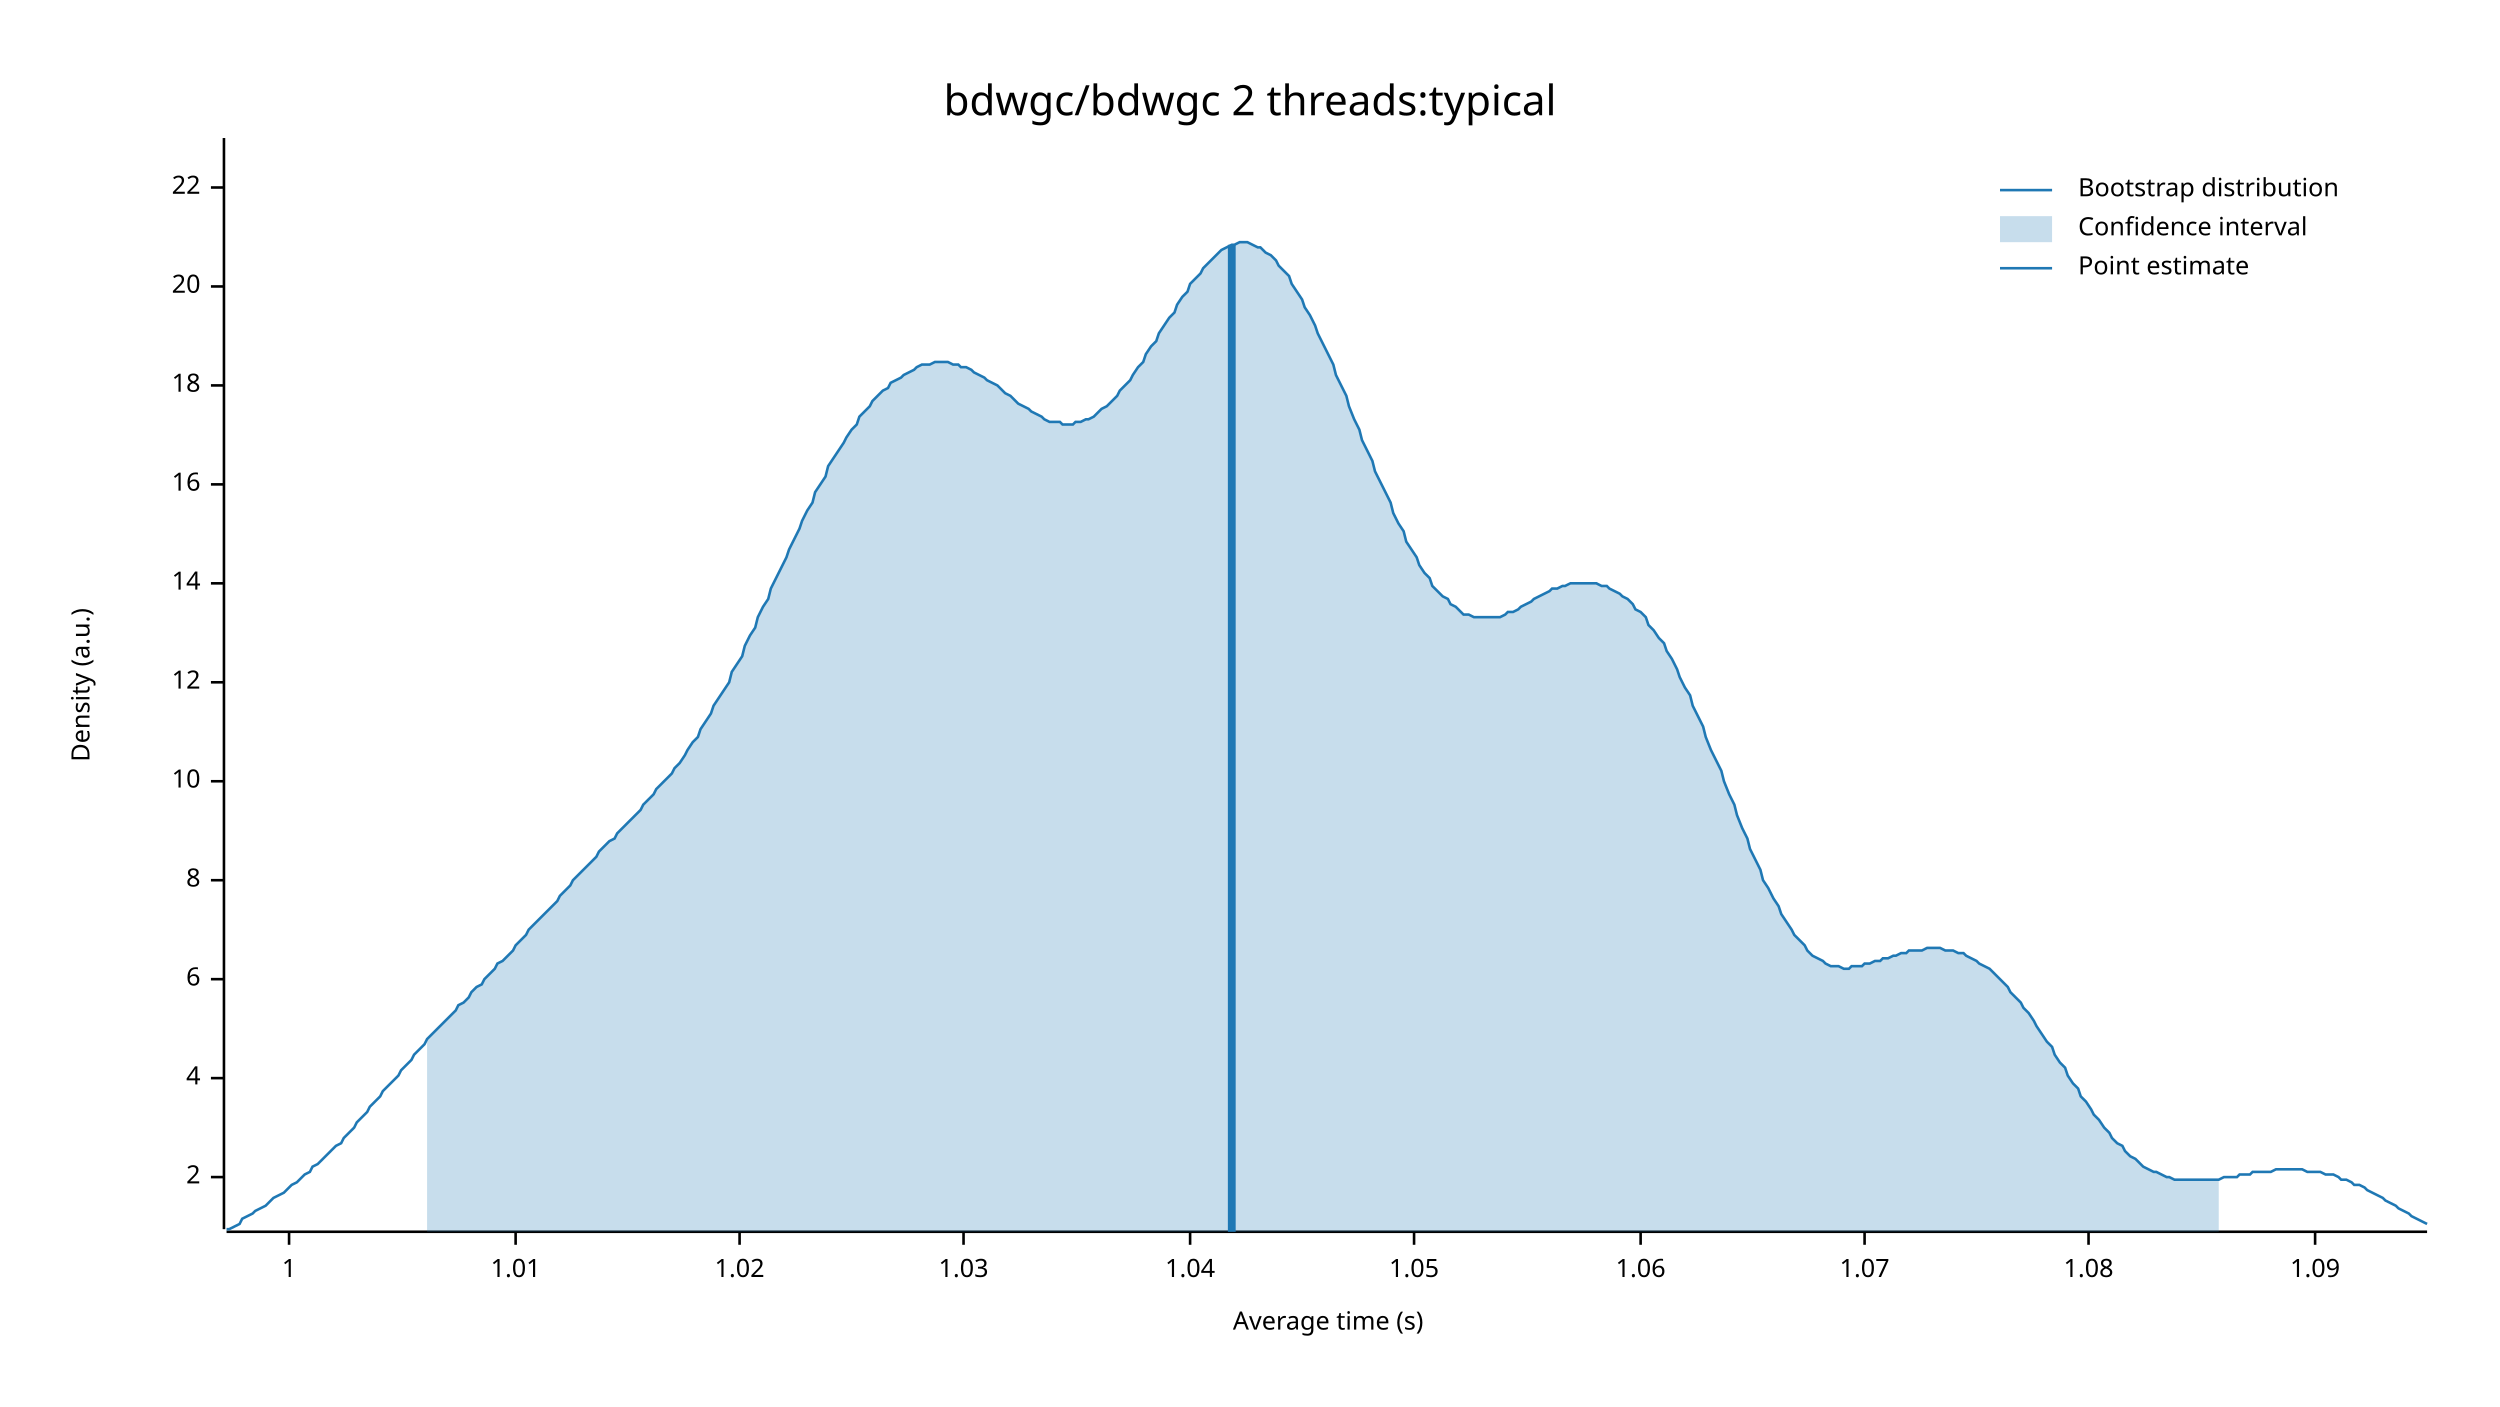
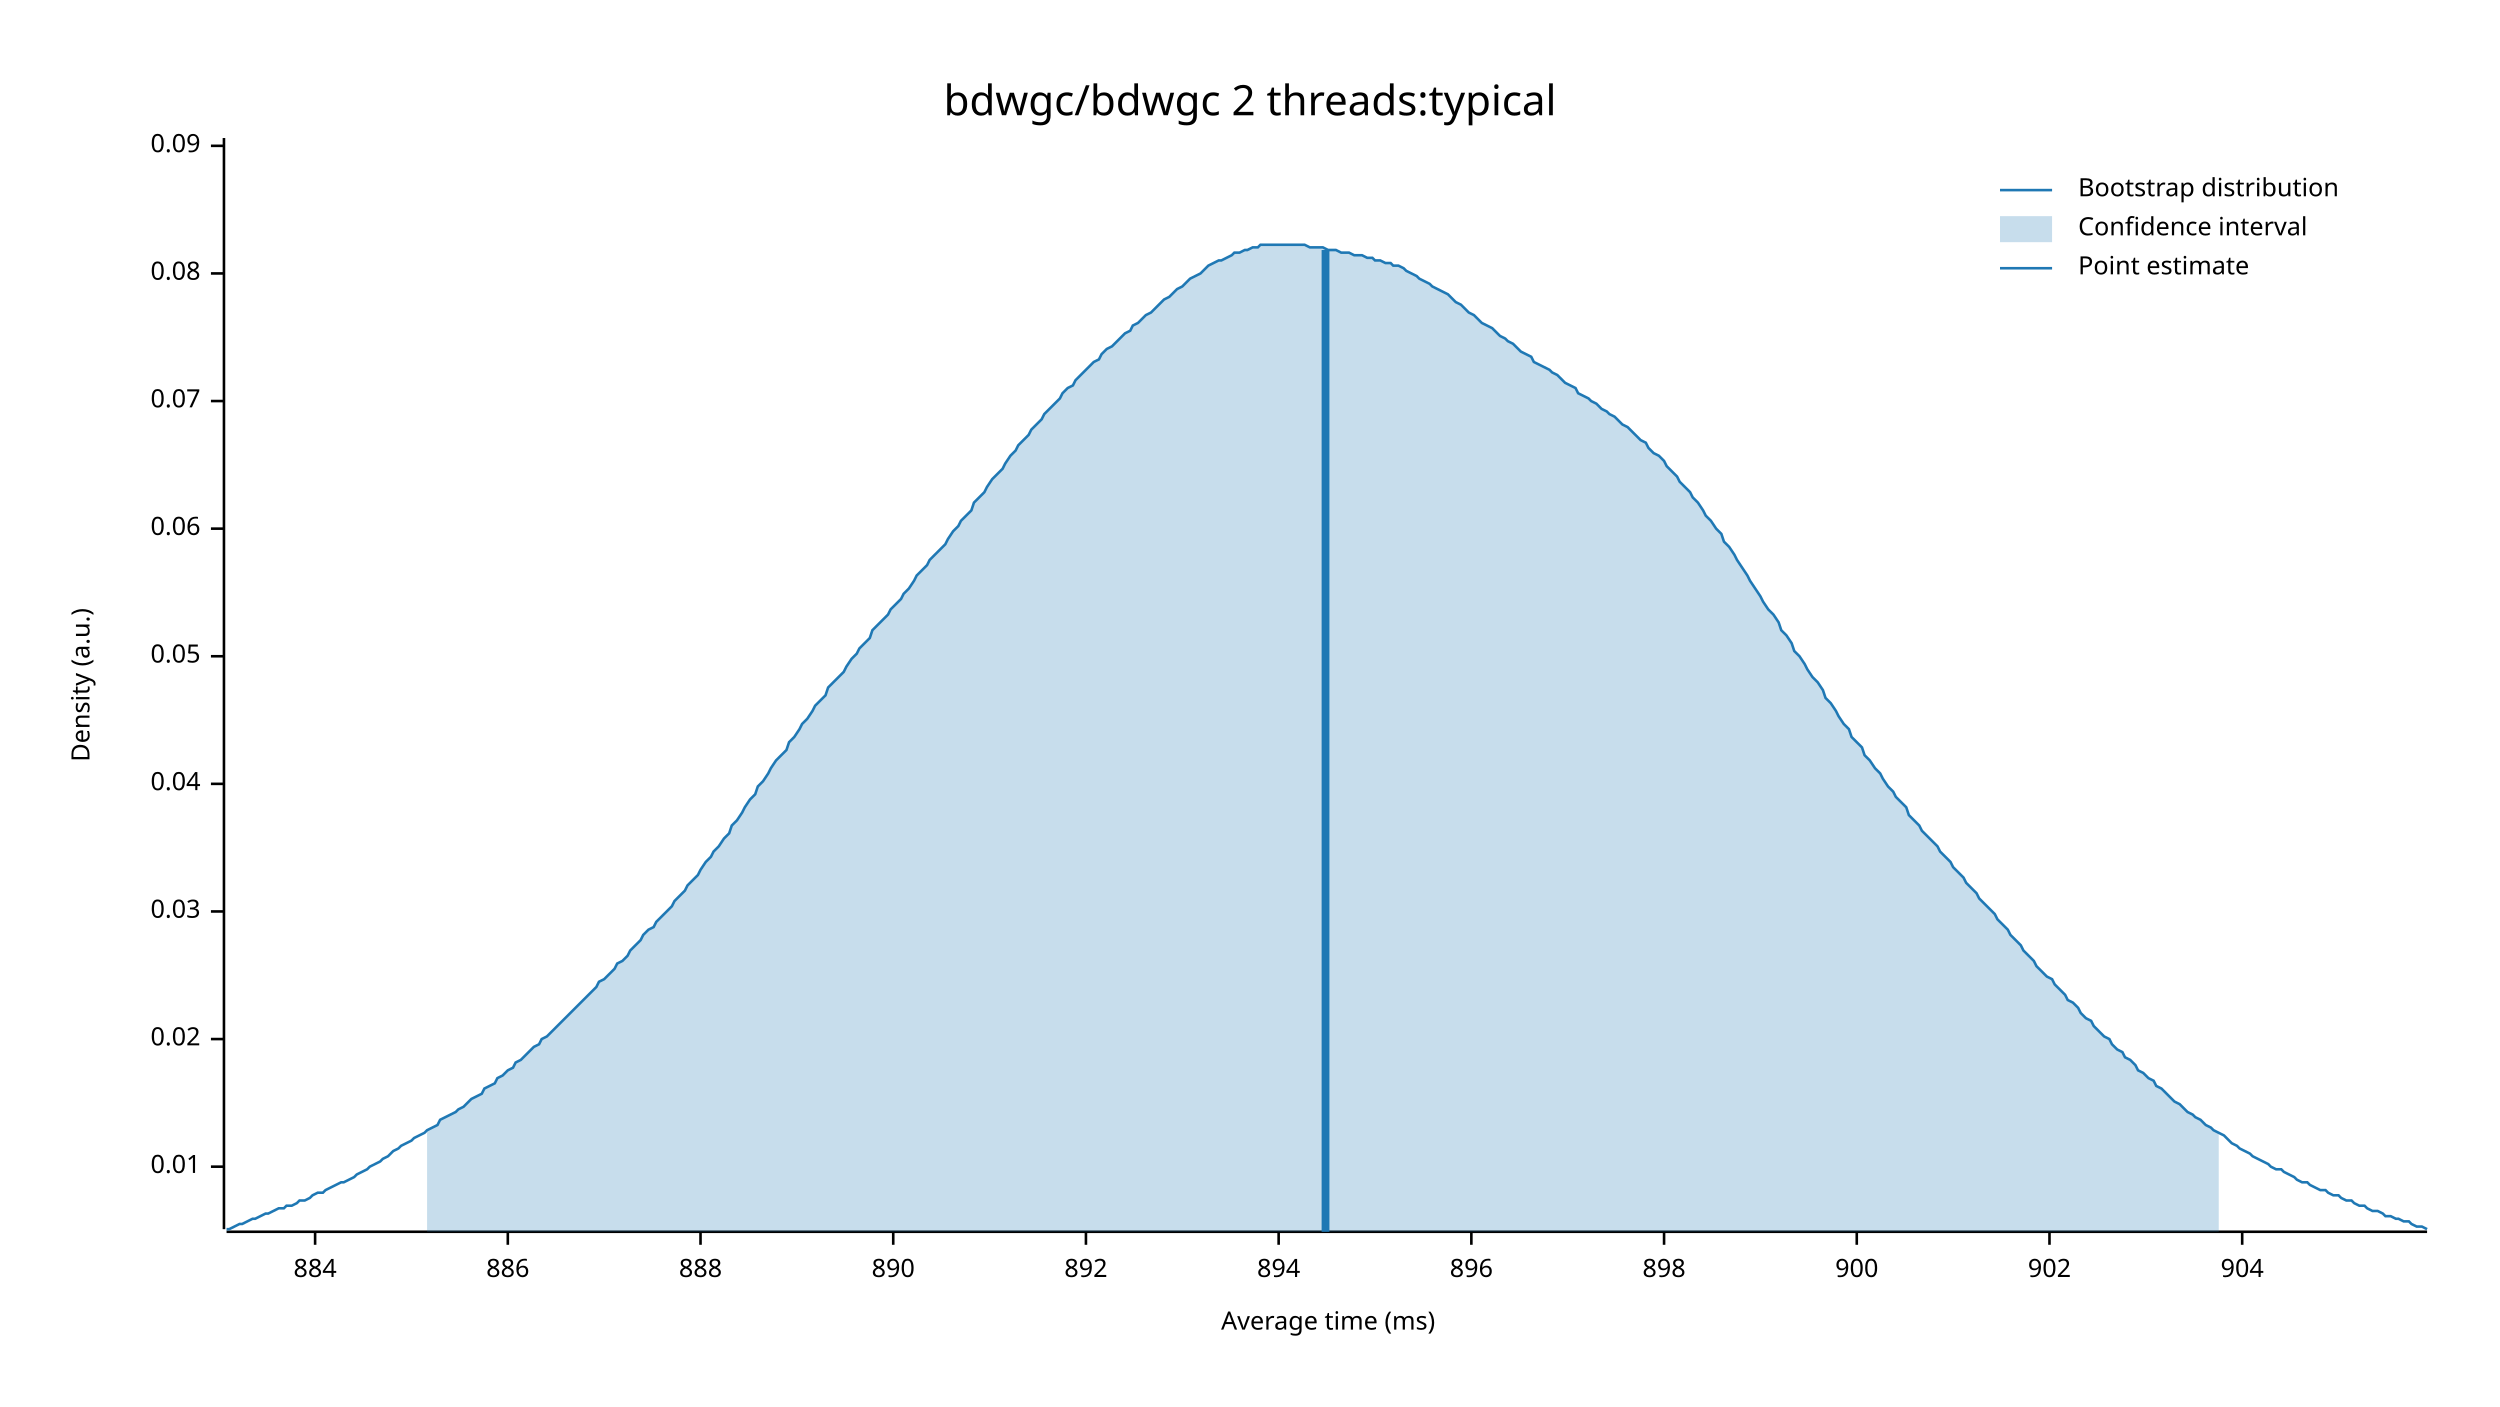
<svg xmlns="http://www.w3.org/2000/svg" width="960" height="540" viewBox="0 0 960 540">
  <text x="480" y="32" dy="0.76em" text-anchor="middle" font-family="sans-serif" font-size="16.129" opacity="1" fill="#000000">
bdwgc/bdwgc 2 threads:typical
</text>
  <text x="27" y="263" dy="0.76em" text-anchor="middle" font-family="sans-serif" font-size="9.677" opacity="1" fill="#000000" transform="rotate(270, 27, 263)">
Density (a.u.)
</text>
  <text x="510" y="513" dy="-0.5ex" text-anchor="middle" font-family="sans-serif" font-size="9.677" opacity="1" fill="#000000">
- Average time (s)
+ Average time (ms)
</text>
  <polyline fill="none" opacity="1" stroke="#000000" stroke-width="1" points="86,53 86,472 " />
-   <text x="77" y="452" dy="0.5ex" text-anchor="end" font-family="sans-serif" font-size="9.677" opacity="1" fill="#000000">
- 2
+   <text x="77" y="448" dy="0.5ex" text-anchor="end" font-family="sans-serif" font-size="9.677" opacity="1" fill="#000000">
+ 0.01
</text>
-   <polyline fill="none" opacity="1" stroke="#000000" stroke-width="1" points="81,452 86,452 " />
-   <text x="77" y="414" dy="0.5ex" text-anchor="end" font-family="sans-serif" font-size="9.677" opacity="1" fill="#000000">
- 4
+   <polyline fill="none" opacity="1" stroke="#000000" stroke-width="1" points="81,448 86,448 " />
+   <text x="77" y="399" dy="0.5ex" text-anchor="end" font-family="sans-serif" font-size="9.677" opacity="1" fill="#000000">
+ 0.02
</text>
-   <polyline fill="none" opacity="1" stroke="#000000" stroke-width="1" points="81,414 86,414 " />
-   <text x="77" y="376" dy="0.5ex" text-anchor="end" font-family="sans-serif" font-size="9.677" opacity="1" fill="#000000">
- 6
+   <polyline fill="none" opacity="1" stroke="#000000" stroke-width="1" points="81,399 86,399 " />
+   <text x="77" y="350" dy="0.5ex" text-anchor="end" font-family="sans-serif" font-size="9.677" opacity="1" fill="#000000">
+ 0.03
</text>
-   <polyline fill="none" opacity="1" stroke="#000000" stroke-width="1" points="81,376 86,376 " />
-   <text x="77" y="338" dy="0.5ex" text-anchor="end" font-family="sans-serif" font-size="9.677" opacity="1" fill="#000000">
- 8
+   <polyline fill="none" opacity="1" stroke="#000000" stroke-width="1" points="81,350 86,350 " />
+   <text x="77" y="301" dy="0.5ex" text-anchor="end" font-family="sans-serif" font-size="9.677" opacity="1" fill="#000000">
+ 0.04
</text>
-   <polyline fill="none" opacity="1" stroke="#000000" stroke-width="1" points="81,338 86,338 " />
-   <text x="77" y="300" dy="0.5ex" text-anchor="end" font-family="sans-serif" font-size="9.677" opacity="1" fill="#000000">
- 10
+   <polyline fill="none" opacity="1" stroke="#000000" stroke-width="1" points="81,301 86,301 " />
+   <text x="77" y="252" dy="0.5ex" text-anchor="end" font-family="sans-serif" font-size="9.677" opacity="1" fill="#000000">
+ 0.05
</text>
-   <polyline fill="none" opacity="1" stroke="#000000" stroke-width="1" points="81,300 86,300 " />
-   <text x="77" y="262" dy="0.5ex" text-anchor="end" font-family="sans-serif" font-size="9.677" opacity="1" fill="#000000">
- 12
+   <polyline fill="none" opacity="1" stroke="#000000" stroke-width="1" points="81,252 86,252 " />
+   <text x="77" y="203" dy="0.5ex" text-anchor="end" font-family="sans-serif" font-size="9.677" opacity="1" fill="#000000">
+ 0.06
</text>
-   <polyline fill="none" opacity="1" stroke="#000000" stroke-width="1" points="81,262 86,262 " />
-   <text x="77" y="224" dy="0.5ex" text-anchor="end" font-family="sans-serif" font-size="9.677" opacity="1" fill="#000000">
- 14
+   <polyline fill="none" opacity="1" stroke="#000000" stroke-width="1" points="81,203 86,203 " />
+   <text x="77" y="154" dy="0.5ex" text-anchor="end" font-family="sans-serif" font-size="9.677" opacity="1" fill="#000000">
+ 0.07
</text>
-   <polyline fill="none" opacity="1" stroke="#000000" stroke-width="1" points="81,224 86,224 " />
-   <text x="77" y="186" dy="0.5ex" text-anchor="end" font-family="sans-serif" font-size="9.677" opacity="1" fill="#000000">
- 16
+   <polyline fill="none" opacity="1" stroke="#000000" stroke-width="1" points="81,154 86,154 " />
+   <text x="77" y="105" dy="0.5ex" text-anchor="end" font-family="sans-serif" font-size="9.677" opacity="1" fill="#000000">
+ 0.08
</text>
-   <polyline fill="none" opacity="1" stroke="#000000" stroke-width="1" points="81,186 86,186 " />
-   <text x="77" y="148" dy="0.5ex" text-anchor="end" font-family="sans-serif" font-size="9.677" opacity="1" fill="#000000">
- 18
+   <polyline fill="none" opacity="1" stroke="#000000" stroke-width="1" points="81,105 86,105 " />
+   <text x="77" y="56" dy="0.5ex" text-anchor="end" font-family="sans-serif" font-size="9.677" opacity="1" fill="#000000">
+ 0.09
</text>
-   <polyline fill="none" opacity="1" stroke="#000000" stroke-width="1" points="81,148 86,148 " />
-   <text x="77" y="110" dy="0.5ex" text-anchor="end" font-family="sans-serif" font-size="9.677" opacity="1" fill="#000000">
- 20
+   <polyline fill="none" opacity="1" stroke="#000000" stroke-width="1" points="81,56 86,56 " />
+   <polyline fill="none" opacity="1" stroke="#000000" stroke-width="1" points="87,473 932,473 " />
+   <text x="121" y="483" dy="0.76em" text-anchor="middle" font-family="sans-serif" font-size="9.677" opacity="1" fill="#000000">
+ 884
</text>
-   <polyline fill="none" opacity="1" stroke="#000000" stroke-width="1" points="81,110 86,110 " />
-   <text x="77" y="72" dy="0.5ex" text-anchor="end" font-family="sans-serif" font-size="9.677" opacity="1" fill="#000000">
- 22
+   <polyline fill="none" opacity="1" stroke="#000000" stroke-width="1" points="121,473 121,478 " />
+   <text x="195" y="483" dy="0.76em" text-anchor="middle" font-family="sans-serif" font-size="9.677" opacity="1" fill="#000000">
+ 886
</text>
-   <polyline fill="none" opacity="1" stroke="#000000" stroke-width="1" points="81,72 86,72 " />
-   <polyline fill="none" opacity="1" stroke="#000000" stroke-width="1" points="87,473 932,473 " />
-   <text x="111" y="483" dy="0.76em" text-anchor="middle" font-family="sans-serif" font-size="9.677" opacity="1" fill="#000000">
- 1
+   <polyline fill="none" opacity="1" stroke="#000000" stroke-width="1" points="195,473 195,478 " />
+   <text x="269" y="483" dy="0.76em" text-anchor="middle" font-family="sans-serif" font-size="9.677" opacity="1" fill="#000000">
+ 888
</text>
-   <polyline fill="none" opacity="1" stroke="#000000" stroke-width="1" points="111,473 111,478 " />
-   <text x="198" y="483" dy="0.76em" text-anchor="middle" font-family="sans-serif" font-size="9.677" opacity="1" fill="#000000">
- 1.01
+   <polyline fill="none" opacity="1" stroke="#000000" stroke-width="1" points="269,473 269,478 " />
+   <text x="343" y="483" dy="0.76em" text-anchor="middle" font-family="sans-serif" font-size="9.677" opacity="1" fill="#000000">
+ 890
</text>
-   <polyline fill="none" opacity="1" stroke="#000000" stroke-width="1" points="198,473 198,478 " />
-   <text x="284" y="483" dy="0.76em" text-anchor="middle" font-family="sans-serif" font-size="9.677" opacity="1" fill="#000000">
- 1.02
+   <polyline fill="none" opacity="1" stroke="#000000" stroke-width="1" points="343,473 343,478 " />
+   <text x="417" y="483" dy="0.76em" text-anchor="middle" font-family="sans-serif" font-size="9.677" opacity="1" fill="#000000">
+ 892
</text>
-   <polyline fill="none" opacity="1" stroke="#000000" stroke-width="1" points="284,473 284,478 " />
-   <text x="370" y="483" dy="0.76em" text-anchor="middle" font-family="sans-serif" font-size="9.677" opacity="1" fill="#000000">
- 1.03
+   <polyline fill="none" opacity="1" stroke="#000000" stroke-width="1" points="417,473 417,478 " />
+   <text x="491" y="483" dy="0.76em" text-anchor="middle" font-family="sans-serif" font-size="9.677" opacity="1" fill="#000000">
+ 894
</text>
-   <polyline fill="none" opacity="1" stroke="#000000" stroke-width="1" points="370,473 370,478 " />
-   <text x="457" y="483" dy="0.76em" text-anchor="middle" font-family="sans-serif" font-size="9.677" opacity="1" fill="#000000">
- 1.04
+   <polyline fill="none" opacity="1" stroke="#000000" stroke-width="1" points="491,473 491,478 " />
+   <text x="565" y="483" dy="0.76em" text-anchor="middle" font-family="sans-serif" font-size="9.677" opacity="1" fill="#000000">
+ 896
</text>
-   <polyline fill="none" opacity="1" stroke="#000000" stroke-width="1" points="457,473 457,478 " />
-   <text x="543" y="483" dy="0.76em" text-anchor="middle" font-family="sans-serif" font-size="9.677" opacity="1" fill="#000000">
- 1.05
+   <polyline fill="none" opacity="1" stroke="#000000" stroke-width="1" points="565,473 565,478 " />
+   <text x="639" y="483" dy="0.76em" text-anchor="middle" font-family="sans-serif" font-size="9.677" opacity="1" fill="#000000">
+ 898
</text>
-   <polyline fill="none" opacity="1" stroke="#000000" stroke-width="1" points="543,473 543,478 " />
-   <text x="630" y="483" dy="0.76em" text-anchor="middle" font-family="sans-serif" font-size="9.677" opacity="1" fill="#000000">
- 1.06
+   <polyline fill="none" opacity="1" stroke="#000000" stroke-width="1" points="639,473 639,478 " />
+   <text x="713" y="483" dy="0.76em" text-anchor="middle" font-family="sans-serif" font-size="9.677" opacity="1" fill="#000000">
+ 900
</text>
-   <polyline fill="none" opacity="1" stroke="#000000" stroke-width="1" points="630,473 630,478 " />
-   <text x="716" y="483" dy="0.76em" text-anchor="middle" font-family="sans-serif" font-size="9.677" opacity="1" fill="#000000">
- 1.07
+   <polyline fill="none" opacity="1" stroke="#000000" stroke-width="1" points="713,473 713,478 " />
+   <text x="787" y="483" dy="0.76em" text-anchor="middle" font-family="sans-serif" font-size="9.677" opacity="1" fill="#000000">
+ 902
</text>
-   <polyline fill="none" opacity="1" stroke="#000000" stroke-width="1" points="716,473 716,478 " />
-   <text x="802" y="483" dy="0.76em" text-anchor="middle" font-family="sans-serif" font-size="9.677" opacity="1" fill="#000000">
- 1.08
+   <polyline fill="none" opacity="1" stroke="#000000" stroke-width="1" points="787,473 787,478 " />
+   <text x="861" y="483" dy="0.76em" text-anchor="middle" font-family="sans-serif" font-size="9.677" opacity="1" fill="#000000">
+ 904
</text>
-   <polyline fill="none" opacity="1" stroke="#000000" stroke-width="1" points="802,473 802,478 " />
-   <text x="889" y="483" dy="0.76em" text-anchor="middle" font-family="sans-serif" font-size="9.677" opacity="1" fill="#000000">
- 1.09
- </text>
-   <polyline fill="none" opacity="1" stroke="#000000" stroke-width="1" points="889,473 889,478 " />
-   <polyline fill="none" opacity="1" stroke="#1F78B4" stroke-width="1" points="87,472 88,472 90,471 92,470 93,468 95,467 97,466 98,465 100,464 102,463 103,462 105,460 107,459 109,458 110,457 112,455 114,454 115,453 117,451 119,450 120,448 122,447 124,445 125,444 127,442 129,440 131,439 132,437 134,435 136,433 137,431 139,429 141,427 142,425 144,423 146,421 147,419 149,417 151,415 153,413 154,411 156,409 158,407 159,405 161,403 163,401 164,399 166,397 168,395 169,394 171,392 173,390 175,388 176,386 178,385 180,383 181,381 183,379 185,378 186,376 188,374 190,372 191,370 193,369 195,367 197,365 198,363 200,361 202,359 203,357 205,355 207,353 208,352 210,350 212,348 214,346 215,344 217,342 219,340 220,338 222,336 224,334 225,333 227,331 229,329 230,327 232,325 234,323 236,322 237,320 239,318 241,316 242,315 244,313 246,311 247,309 249,307 251,305 252,303 254,301 256,299 258,297 259,295 261,293 263,290 264,288 266,285 268,283 269,280 271,277 273,274 274,271 276,268 278,265 280,262 281,258 283,255 285,252 286,248 288,244 290,241 291,237 293,233 295,230 296,226 298,222 300,218 302,214 303,211 305,207 307,203 308,200 310,196 312,193 313,189 315,186 317,183 318,179 320,176 322,173 324,170 325,168 327,165 329,163 330,160 332,158 334,156 335,154 337,152 339,150 341,149 342,147 344,146 346,145 347,144 349,143 351,142 352,141 354,140 356,140 357,140 359,139 361,139 363,139 364,139 366,140 368,140 369,141 371,141 373,142 374,143 376,144 378,145 379,146 381,147 383,148 385,150 386,151 388,152 390,154 391,155 393,156 395,157 396,158 398,159 400,160 401,161 403,162 405,162 407,162 408,163 410,163 412,163 413,162 415,162 417,161 418,161 420,160 422,158 423,157 425,156 427,154 429,152 430,150 432,148 434,146 435,144 437,141 439,139 440,136 442,133 444,131 445,128 447,125 449,122 451,120 452,117 454,114 456,112 457,109 459,107 461,105 462,103 464,101 466,99 468,97 469,96 471,95 473,94 474,94 476,93 478,93 479,93 481,94 483,95 484,95 486,97 488,98 490,100 491,102 493,104 495,106 496,109 498,112 500,115 501,118 503,121 505,125 506,128 508,132 510,136 512,140 513,144 515,148 517,152 518,156 520,161 522,165 523,169 525,173 527,177 528,181 530,185 532,189 534,193 535,197 537,201 539,204 540,208 542,211 544,214 545,217 547,220 549,222 550,225 552,227 554,229 556,230 557,232 559,233 561,235 562,236 564,236 566,237 567,237 569,237 571,237 573,237 574,237 576,237 578,236 579,235 581,235 583,234 584,233 586,232 588,231 589,230 591,229 593,228 595,227 596,226 598,226 600,225 601,225 603,224 605,224 606,224 608,224 610,224 611,224 613,224 615,225 617,225 618,226 620,227 622,228 623,229 625,230 627,232 628,234 630,235 632,237 633,240 635,242 637,245 639,247 640,250 642,253 644,257 645,260 647,264 649,267 650,271 652,275 654,279 655,283 657,288 659,292 661,296 662,300 664,305 666,309 667,313 669,318 671,322 672,326 674,330 676,334 677,338 679,341 681,345 683,348 684,351 686,354 688,357 689,359 691,361 693,363 694,365 696,367 698,368 700,369 701,370 703,371 705,371 706,371 708,372 710,372 711,371 713,371 715,371 716,370 718,370 720,369 722,369 723,368 725,368 727,367 728,367 730,366 732,366 733,365 735,365 737,365 738,365 740,364 742,364 744,364 745,364 747,365 749,365 750,365 752,366 754,366 755,367 757,368 759,369 760,370 762,371 764,372 766,374 767,375 769,377 771,379 772,381 774,383 776,385 777,387 779,389 781,392 782,394 784,397 786,400 788,402 789,405 791,408 793,410 794,413 796,416 798,418 799,421 801,423 803,426 804,428 806,430 808,433 810,435 811,437 813,439 815,440 816,442 818,444 820,445 821,446 823,448 825,449 827,450 828,450 830,451 832,452 833,452 835,453 837,453 838,453 840,453 842,453 843,453 845,453 847,453 849,453 850,453 852,453 854,452 855,452 857,452 859,452 860,451 862,451 864,451 865,450 867,450 869,450 871,450 872,450 874,449 876,449 877,449 879,449 881,449 882,449 884,449 886,450 887,450 889,450 891,450 893,451 894,451 896,451 898,452 899,453 901,453 903,454 904,455 906,455 908,456 909,457 911,458 913,459 915,460 916,461 918,462 920,463 921,464 923,465 925,466 926,467 928,468 930,469 932,470 " />
-   <polygon opacity="0.25" fill="#1F78B4" points="164,399 166,397 168,395 169,394 171,392 173,390 175,388 176,386 178,385 180,383 181,381 183,379 185,378 186,376 188,374 190,372 191,370 193,369 195,367 197,365 198,363 200,361 202,359 203,357 205,355 207,353 208,352 210,350 212,348 214,346 215,344 217,342 219,340 220,338 222,336 224,334 225,333 227,331 229,329 230,327 232,325 234,323 236,322 237,320 239,318 241,316 242,315 244,313 246,311 247,309 249,307 251,305 252,303 254,301 256,299 258,297 259,295 261,293 263,290 264,288 266,285 268,283 269,280 271,277 273,274 274,271 276,268 278,265 280,262 281,258 283,255 285,252 286,248 288,244 290,241 291,237 293,233 295,230 296,226 298,222 300,218 302,214 303,211 305,207 307,203 308,200 310,196 312,193 313,189 315,186 317,183 318,179 320,176 322,173 324,170 325,168 327,165 329,163 330,160 332,158 334,156 335,154 337,152 339,150 341,149 342,147 344,146 346,145 347,144 349,143 351,142 352,141 354,140 356,140 357,140 359,139 361,139 363,139 364,139 366,140 368,140 369,141 371,141 373,142 374,143 376,144 378,145 379,146 381,147 383,148 385,150 386,151 388,152 390,154 391,155 393,156 395,157 396,158 398,159 400,160 401,161 403,162 405,162 407,162 408,163 410,163 412,163 413,162 415,162 417,161 418,161 420,160 422,158 423,157 425,156 427,154 429,152 430,150 432,148 434,146 435,144 437,141 439,139 440,136 442,133 444,131 445,128 447,125 449,122 451,120 452,117 454,114 456,112 457,109 459,107 461,105 462,103 464,101 466,99 468,97 469,96 471,95 473,94 474,94 476,93 478,93 479,93 481,94 483,95 484,95 486,97 488,98 490,100 491,102 493,104 495,106 496,109 498,112 500,115 501,118 503,121 505,125 506,128 508,132 510,136 512,140 513,144 515,148 517,152 518,156 520,161 522,165 523,169 525,173 527,177 528,181 530,185 532,189 534,193 535,197 537,201 539,204 540,208 542,211 544,214 545,217 547,220 549,222 550,225 552,227 554,229 556,230 557,232 559,233 561,235 562,236 564,236 566,237 567,237 569,237 571,237 573,237 574,237 576,237 578,236 579,235 581,235 583,234 584,233 586,232 588,231 589,230 591,229 593,228 595,227 596,226 598,226 600,225 601,225 603,224 605,224 606,224 608,224 610,224 611,224 613,224 615,225 617,225 618,226 620,227 622,228 623,229 625,230 627,232 628,234 630,235 632,237 633,240 635,242 637,245 639,247 640,250 642,253 644,257 645,260 647,264 649,267 650,271 652,275 654,279 655,283 657,288 659,292 661,296 662,300 664,305 666,309 667,313 669,318 671,322 672,326 674,330 676,334 677,338 679,341 681,345 683,348 684,351 686,354 688,357 689,359 691,361 693,363 694,365 696,367 698,368 700,369 701,370 703,371 705,371 706,371 708,372 710,372 711,371 713,371 715,371 716,370 718,370 720,369 722,369 723,368 725,368 727,367 728,367 730,366 732,366 733,365 735,365 737,365 738,365 740,364 742,364 744,364 745,364 747,365 749,365 750,365 752,366 754,366 755,367 757,368 759,369 760,370 762,371 764,372 766,374 767,375 769,377 771,379 772,381 774,383 776,385 777,387 779,389 781,392 782,394 784,397 786,400 788,402 789,405 791,408 793,410 794,413 796,416 798,418 799,421 801,423 803,426 804,428 806,430 808,433 810,435 811,437 813,439 815,440 816,442 818,444 820,445 821,446 823,448 825,449 827,450 828,450 830,451 832,452 833,452 835,453 837,453 838,453 840,453 842,453 843,453 845,453 847,453 849,453 850,453 852,453 852,473 164,473 " />
-   <polyline fill="none" opacity="1" stroke="#1F78B4" stroke-width="3" points="473,473 473,94 " />
+   <polyline fill="none" opacity="1" stroke="#000000" stroke-width="1" points="861,473 861,478 " />
+   <polyline fill="none" opacity="1" stroke="#1F78B4" stroke-width="1" points="87,472 88,472 90,471 92,470 93,470 95,469 97,468 98,468 100,467 102,466 103,466 105,465 107,464 109,464 110,463 112,463 114,462 115,461 117,461 119,460 120,459 122,458 124,458 125,457 127,456 129,455 131,454 132,454 134,453 136,452 137,451 139,450 141,449 142,448 144,447 146,446 147,445 149,444 151,442 153,441 154,440 156,439 158,438 159,437 161,436 163,435 164,434 166,433 168,432 169,430 171,429 173,428 175,427 176,426 178,425 180,423 181,422 183,421 185,420 186,418 188,417 190,416 191,414 193,413 195,411 197,410 198,408 200,407 202,405 203,404 205,402 207,401 208,399 210,398 212,396 214,394 215,393 217,391 219,389 220,388 222,386 224,384 225,383 227,381 229,379 230,377 232,376 234,374 236,372 237,370 239,369 241,367 242,365 244,363 246,361 247,359 249,357 251,356 252,354 254,352 256,350 258,348 259,346 261,344 263,342 264,340 266,338 268,336 269,334 271,331 273,329 274,327 276,325 278,322 280,320 281,317 283,315 285,312 286,310 288,307 290,305 291,302 293,300 295,297 296,295 298,292 300,290 302,288 303,285 305,283 307,280 308,278 310,276 312,273 313,271 315,269 317,267 318,264 320,262 322,260 324,258 325,256 327,253 329,251 330,249 332,247 334,245 335,242 337,240 339,238 341,236 342,234 344,232 346,230 347,228 349,226 351,223 352,221 354,219 356,217 357,215 359,213 361,211 363,209 364,207 366,204 368,202 369,200 371,198 373,196 374,193 376,191 378,189 379,187 381,184 383,182 385,180 386,178 388,175 390,173 391,171 393,169 395,167 396,165 398,163 400,161 401,159 403,157 405,155 407,153 408,151 410,149 412,148 413,146 415,144 417,142 418,141 420,139 422,138 423,136 425,134 427,133 429,131 430,130 432,128 434,127 435,125 437,124 439,122 440,121 442,120 444,118 445,117 447,115 449,114 451,112 452,111 454,110 456,108 457,107 459,106 461,105 462,104 464,102 466,101 468,100 469,100 471,99 473,98 474,97 476,97 478,96 479,96 481,95 483,95 484,94 486,94 488,94 490,94 491,94 493,94 495,94 496,94 498,94 500,94 501,94 503,95 505,95 506,95 508,95 510,96 512,96 513,96 515,97 517,97 518,97 520,98 522,98 523,98 525,99 527,99 528,100 530,100 532,101 534,101 535,102 537,102 539,103 540,104 542,105 544,106 545,107 547,108 549,109 550,110 552,111 554,112 556,113 557,114 559,116 561,117 562,118 564,120 566,121 567,122 569,124 571,125 573,126 574,127 576,129 578,130 579,131 581,132 583,134 584,135 586,136 588,137 589,139 591,140 593,141 595,142 596,143 598,144 600,146 601,147 603,148 605,149 606,151 608,152 610,153 611,154 613,155 615,157 617,158 618,159 620,160 622,162 623,163 625,164 627,166 628,167 630,169 632,170 633,172 635,174 637,175 639,177 640,179 642,181 644,183 645,185 647,187 649,189 650,191 652,193 654,196 655,198 657,200 659,203 661,205 662,208 664,210 666,213 667,215 669,218 671,221 672,223 674,226 676,229 677,231 679,234 681,236 683,239 684,242 686,244 688,247 689,250 691,252 693,255 694,257 696,260 698,262 700,265 701,268 703,270 705,273 706,275 708,278 710,280 711,283 713,285 715,287 716,290 718,292 720,295 722,297 723,299 725,302 727,304 728,306 730,308 732,310 733,313 735,315 737,317 738,319 740,321 742,323 744,325 745,327 747,329 749,331 750,333 752,335 754,337 755,339 757,341 759,343 760,345 762,347 764,349 766,351 767,353 769,355 771,357 772,359 774,361 776,363 777,365 779,367 781,369 782,371 784,373 786,375 788,376 789,378 791,380 793,382 794,384 796,385 798,387 799,389 801,391 803,392 804,394 806,396 808,398 810,399 811,401 813,403 815,404 816,406 818,407 820,409 821,411 823,412 825,414 827,415 828,417 830,418 832,420 833,421 835,423 837,424 838,425 840,427 842,428 843,429 845,430 847,432 849,433 850,434 852,435 854,436 855,437 857,439 859,440 860,441 862,442 864,443 865,444 867,445 869,446 871,447 872,448 874,449 876,449 877,450 879,451 881,452 882,453 884,454 886,454 887,455 889,456 891,457 893,457 894,458 896,459 898,459 899,460 901,461 903,461 904,462 906,463 908,463 909,464 911,465 913,465 915,466 916,467 918,467 920,468 921,468 923,469 925,469 926,470 928,471 930,471 932,472 " />
+   <polygon opacity="0.25" fill="#1F78B4" points="164,434 166,433 168,432 169,430 171,429 173,428 175,427 176,426 178,425 180,423 181,422 183,421 185,420 186,418 188,417 190,416 191,414 193,413 195,411 197,410 198,408 200,407 202,405 203,404 205,402 207,401 208,399 210,398 212,396 214,394 215,393 217,391 219,389 220,388 222,386 224,384 225,383 227,381 229,379 230,377 232,376 234,374 236,372 237,370 239,369 241,367 242,365 244,363 246,361 247,359 249,357 251,356 252,354 254,352 256,350 258,348 259,346 261,344 263,342 264,340 266,338 268,336 269,334 271,331 273,329 274,327 276,325 278,322 280,320 281,317 283,315 285,312 286,310 288,307 290,305 291,302 293,300 295,297 296,295 298,292 300,290 302,288 303,285 305,283 307,280 308,278 310,276 312,273 313,271 315,269 317,267 318,264 320,262 322,260 324,258 325,256 327,253 329,251 330,249 332,247 334,245 335,242 337,240 339,238 341,236 342,234 344,232 346,230 347,228 349,226 351,223 352,221 354,219 356,217 357,215 359,213 361,211 363,209 364,207 366,204 368,202 369,200 371,198 373,196 374,193 376,191 378,189 379,187 381,184 383,182 385,180 386,178 388,175 390,173 391,171 393,169 395,167 396,165 398,163 400,161 401,159 403,157 405,155 407,153 408,151 410,149 412,148 413,146 415,144 417,142 418,141 420,139 422,138 423,136 425,134 427,133 429,131 430,130 432,128 434,127 435,125 437,124 439,122 440,121 442,120 444,118 445,117 447,115 449,114 451,112 452,111 454,110 456,108 457,107 459,106 461,105 462,104 464,102 466,101 468,100 469,100 471,99 473,98 474,97 476,97 478,96 479,96 481,95 483,95 484,94 486,94 488,94 490,94 491,94 493,94 495,94 496,94 498,94 500,94 501,94 503,95 505,95 506,95 508,95 510,96 512,96 513,96 515,97 517,97 518,97 520,98 522,98 523,98 525,99 527,99 528,100 530,100 532,101 534,101 535,102 537,102 539,103 540,104 542,105 544,106 545,107 547,108 549,109 550,110 552,111 554,112 556,113 557,114 559,116 561,117 562,118 564,120 566,121 567,122 569,124 571,125 573,126 574,127 576,129 578,130 579,131 581,132 583,134 584,135 586,136 588,137 589,139 591,140 593,141 595,142 596,143 598,144 600,146 601,147 603,148 605,149 606,151 608,152 610,153 611,154 613,155 615,157 617,158 618,159 620,160 622,162 623,163 625,164 627,166 628,167 630,169 632,170 633,172 635,174 637,175 639,177 640,179 642,181 644,183 645,185 647,187 649,189 650,191 652,193 654,196 655,198 657,200 659,203 661,205 662,208 664,210 666,213 667,215 669,218 671,221 672,223 674,226 676,229 677,231 679,234 681,236 683,239 684,242 686,244 688,247 689,250 691,252 693,255 694,257 696,260 698,262 700,265 701,268 703,270 705,273 706,275 708,278 710,280 711,283 713,285 715,287 716,290 718,292 720,295 722,297 723,299 725,302 727,304 728,306 730,308 732,310 733,313 735,315 737,317 738,319 740,321 742,323 744,325 745,327 747,329 749,331 750,333 752,335 754,337 755,339 757,341 759,343 760,345 762,347 764,349 766,351 767,353 769,355 771,357 772,359 774,361 776,363 777,365 779,367 781,369 782,371 784,373 786,375 788,376 789,378 791,380 793,382 794,384 796,385 798,387 799,389 801,391 803,392 804,394 806,396 808,398 810,399 811,401 813,403 815,404 816,406 818,407 820,409 821,411 823,412 825,414 827,415 828,417 830,418 832,420 833,421 835,423 837,424 838,425 840,427 842,428 843,429 845,430 847,432 849,433 850,434 852,435 852,473 164,473 " />
+   <polyline fill="none" opacity="1" stroke="#1F78B4" stroke-width="3" points="509,473 509,96 " />
  <text x="798" y="68" dy="0.76em" text-anchor="start" font-family="sans-serif" font-size="9.677" opacity="1" fill="#000000">
Bootstrap distribution
</text>
  <text x="798" y="83" dy="0.76em" text-anchor="start" font-family="sans-serif" font-size="9.677" opacity="1" fill="#000000">
Confidence interval
</text>
  <text x="798" y="98" dy="0.76em" text-anchor="start" font-family="sans-serif" font-size="9.677" opacity="1" fill="#000000">
Point estimate
</text>
  <polyline fill="none" opacity="1" stroke="#1F78B4" stroke-width="1" points="768,73 788,73 " />
  <rect x="768" y="83" width="20" height="10" opacity="0.25" fill="#1F78B4" stroke="none" />
  <polyline fill="none" opacity="1" stroke="#1F78B4" stroke-width="1" points="768,103 788,103 " />
</svg>
